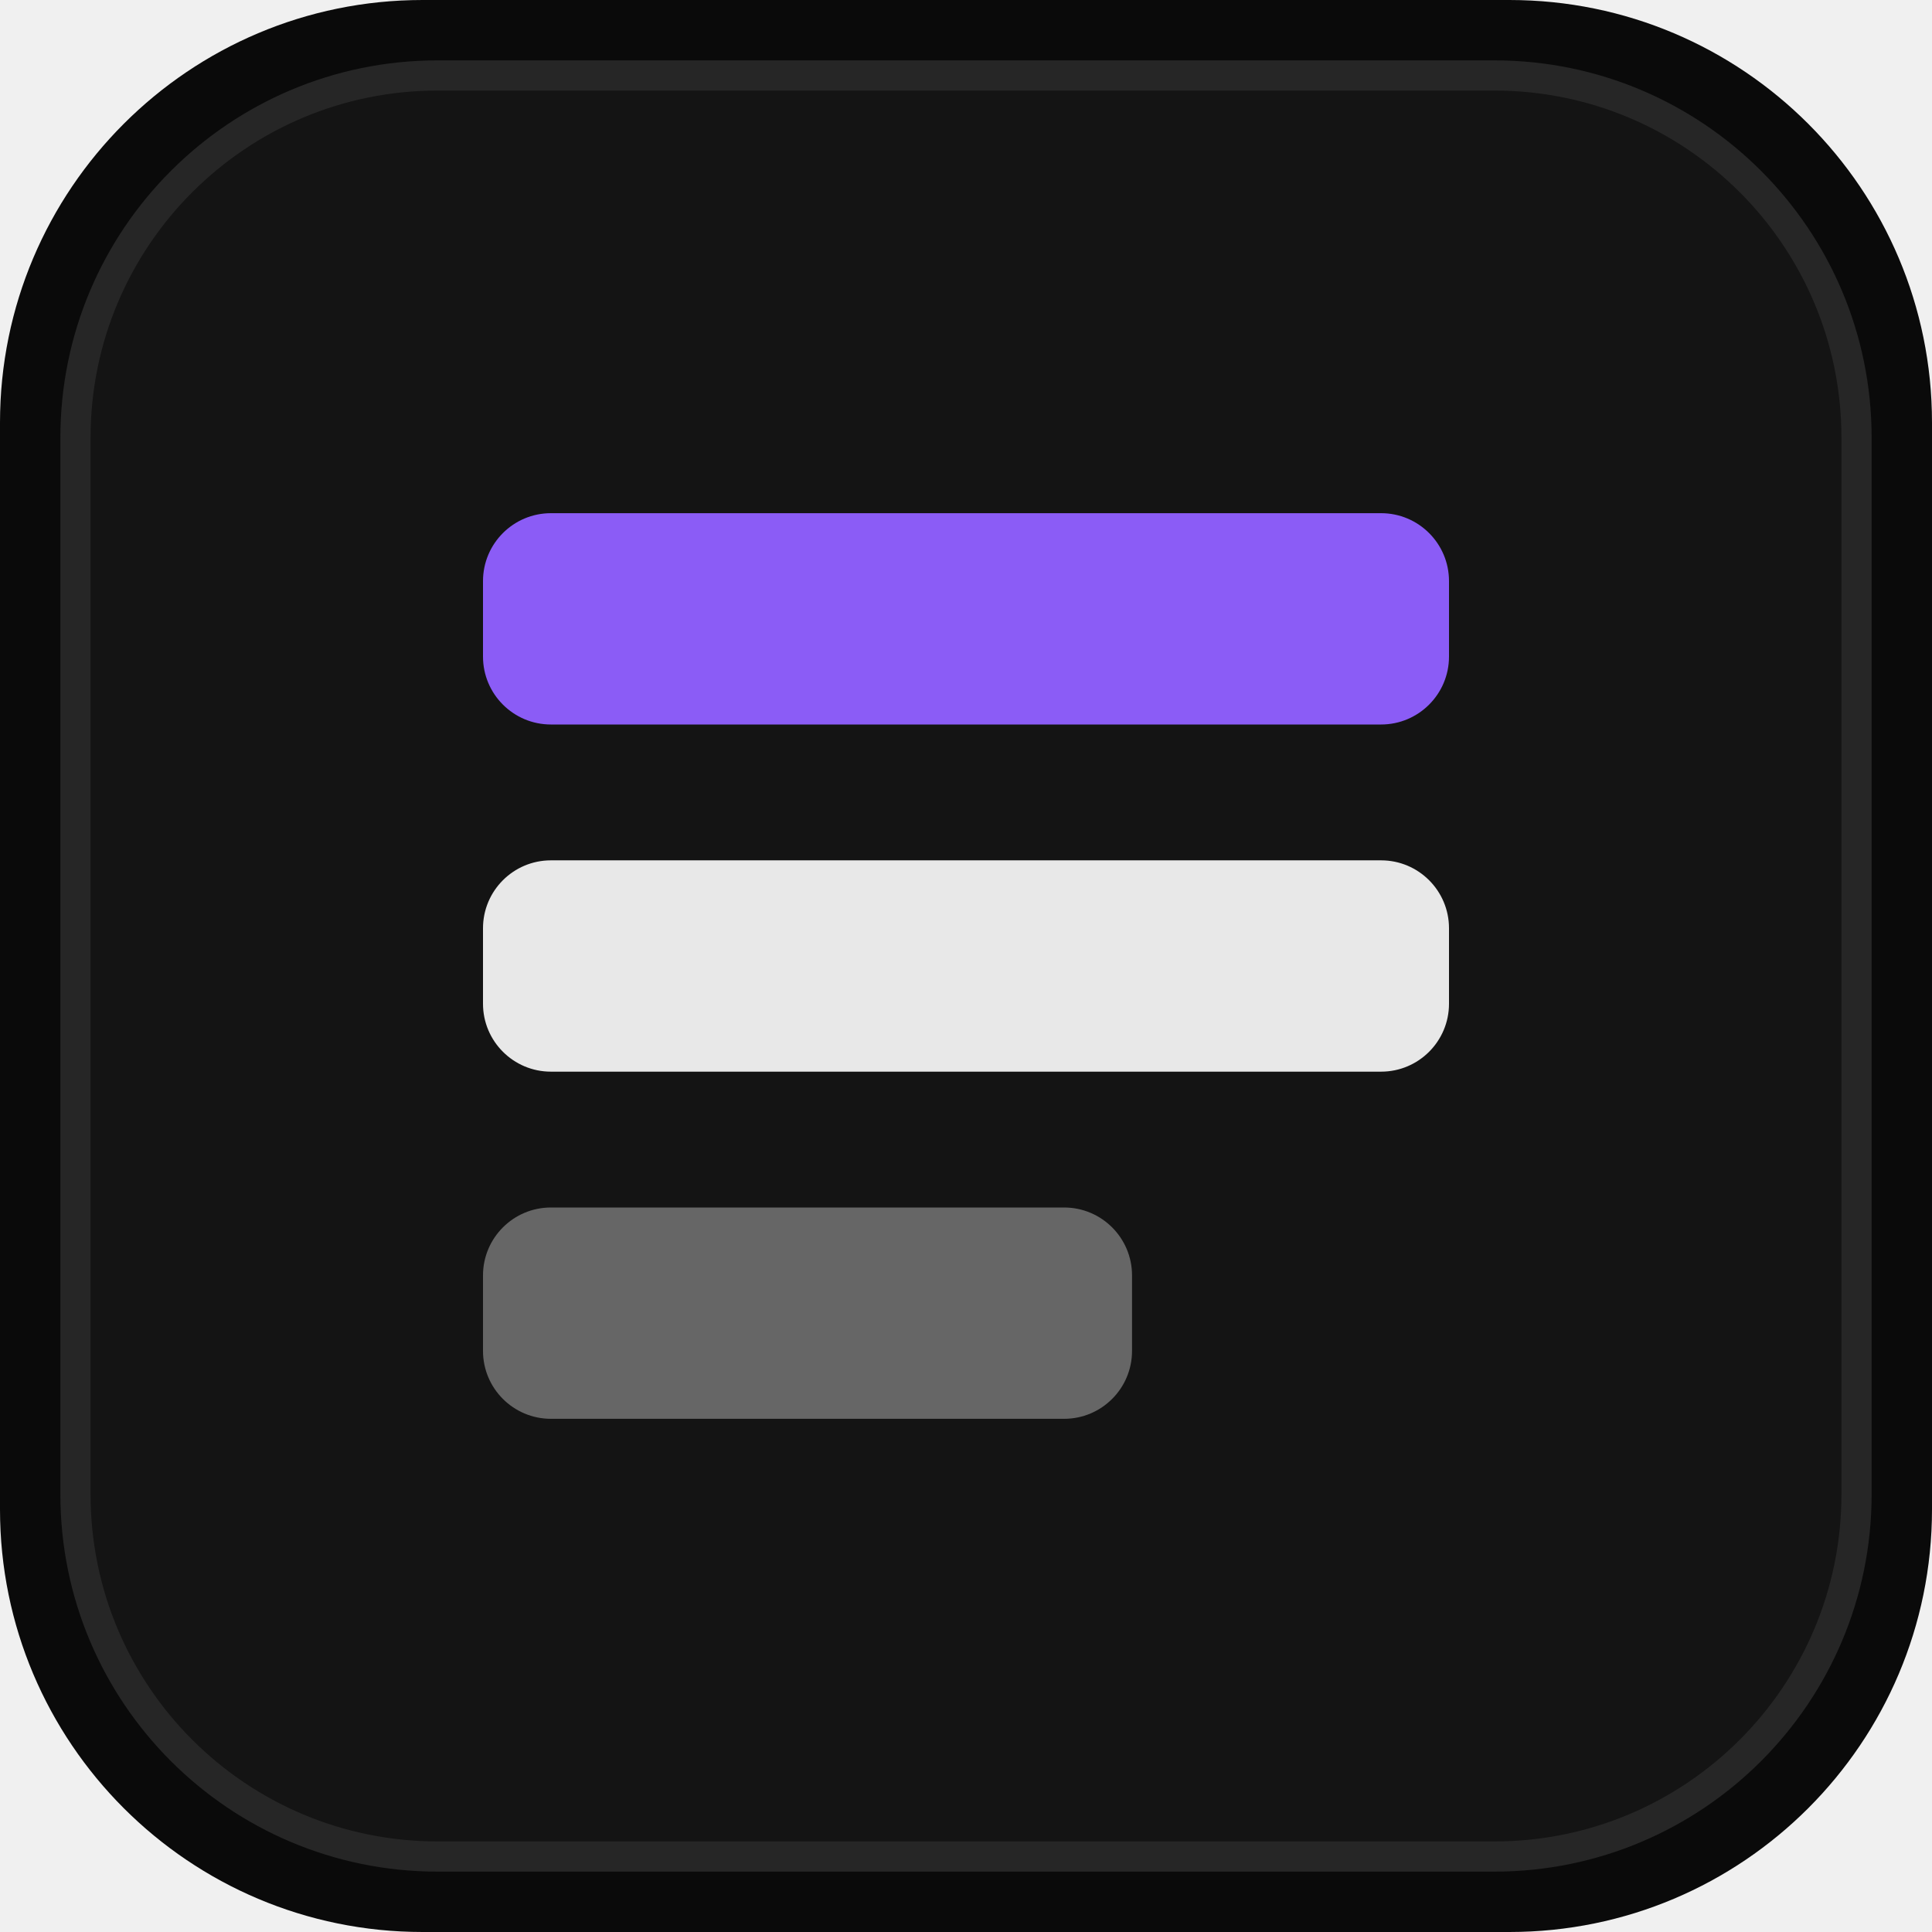
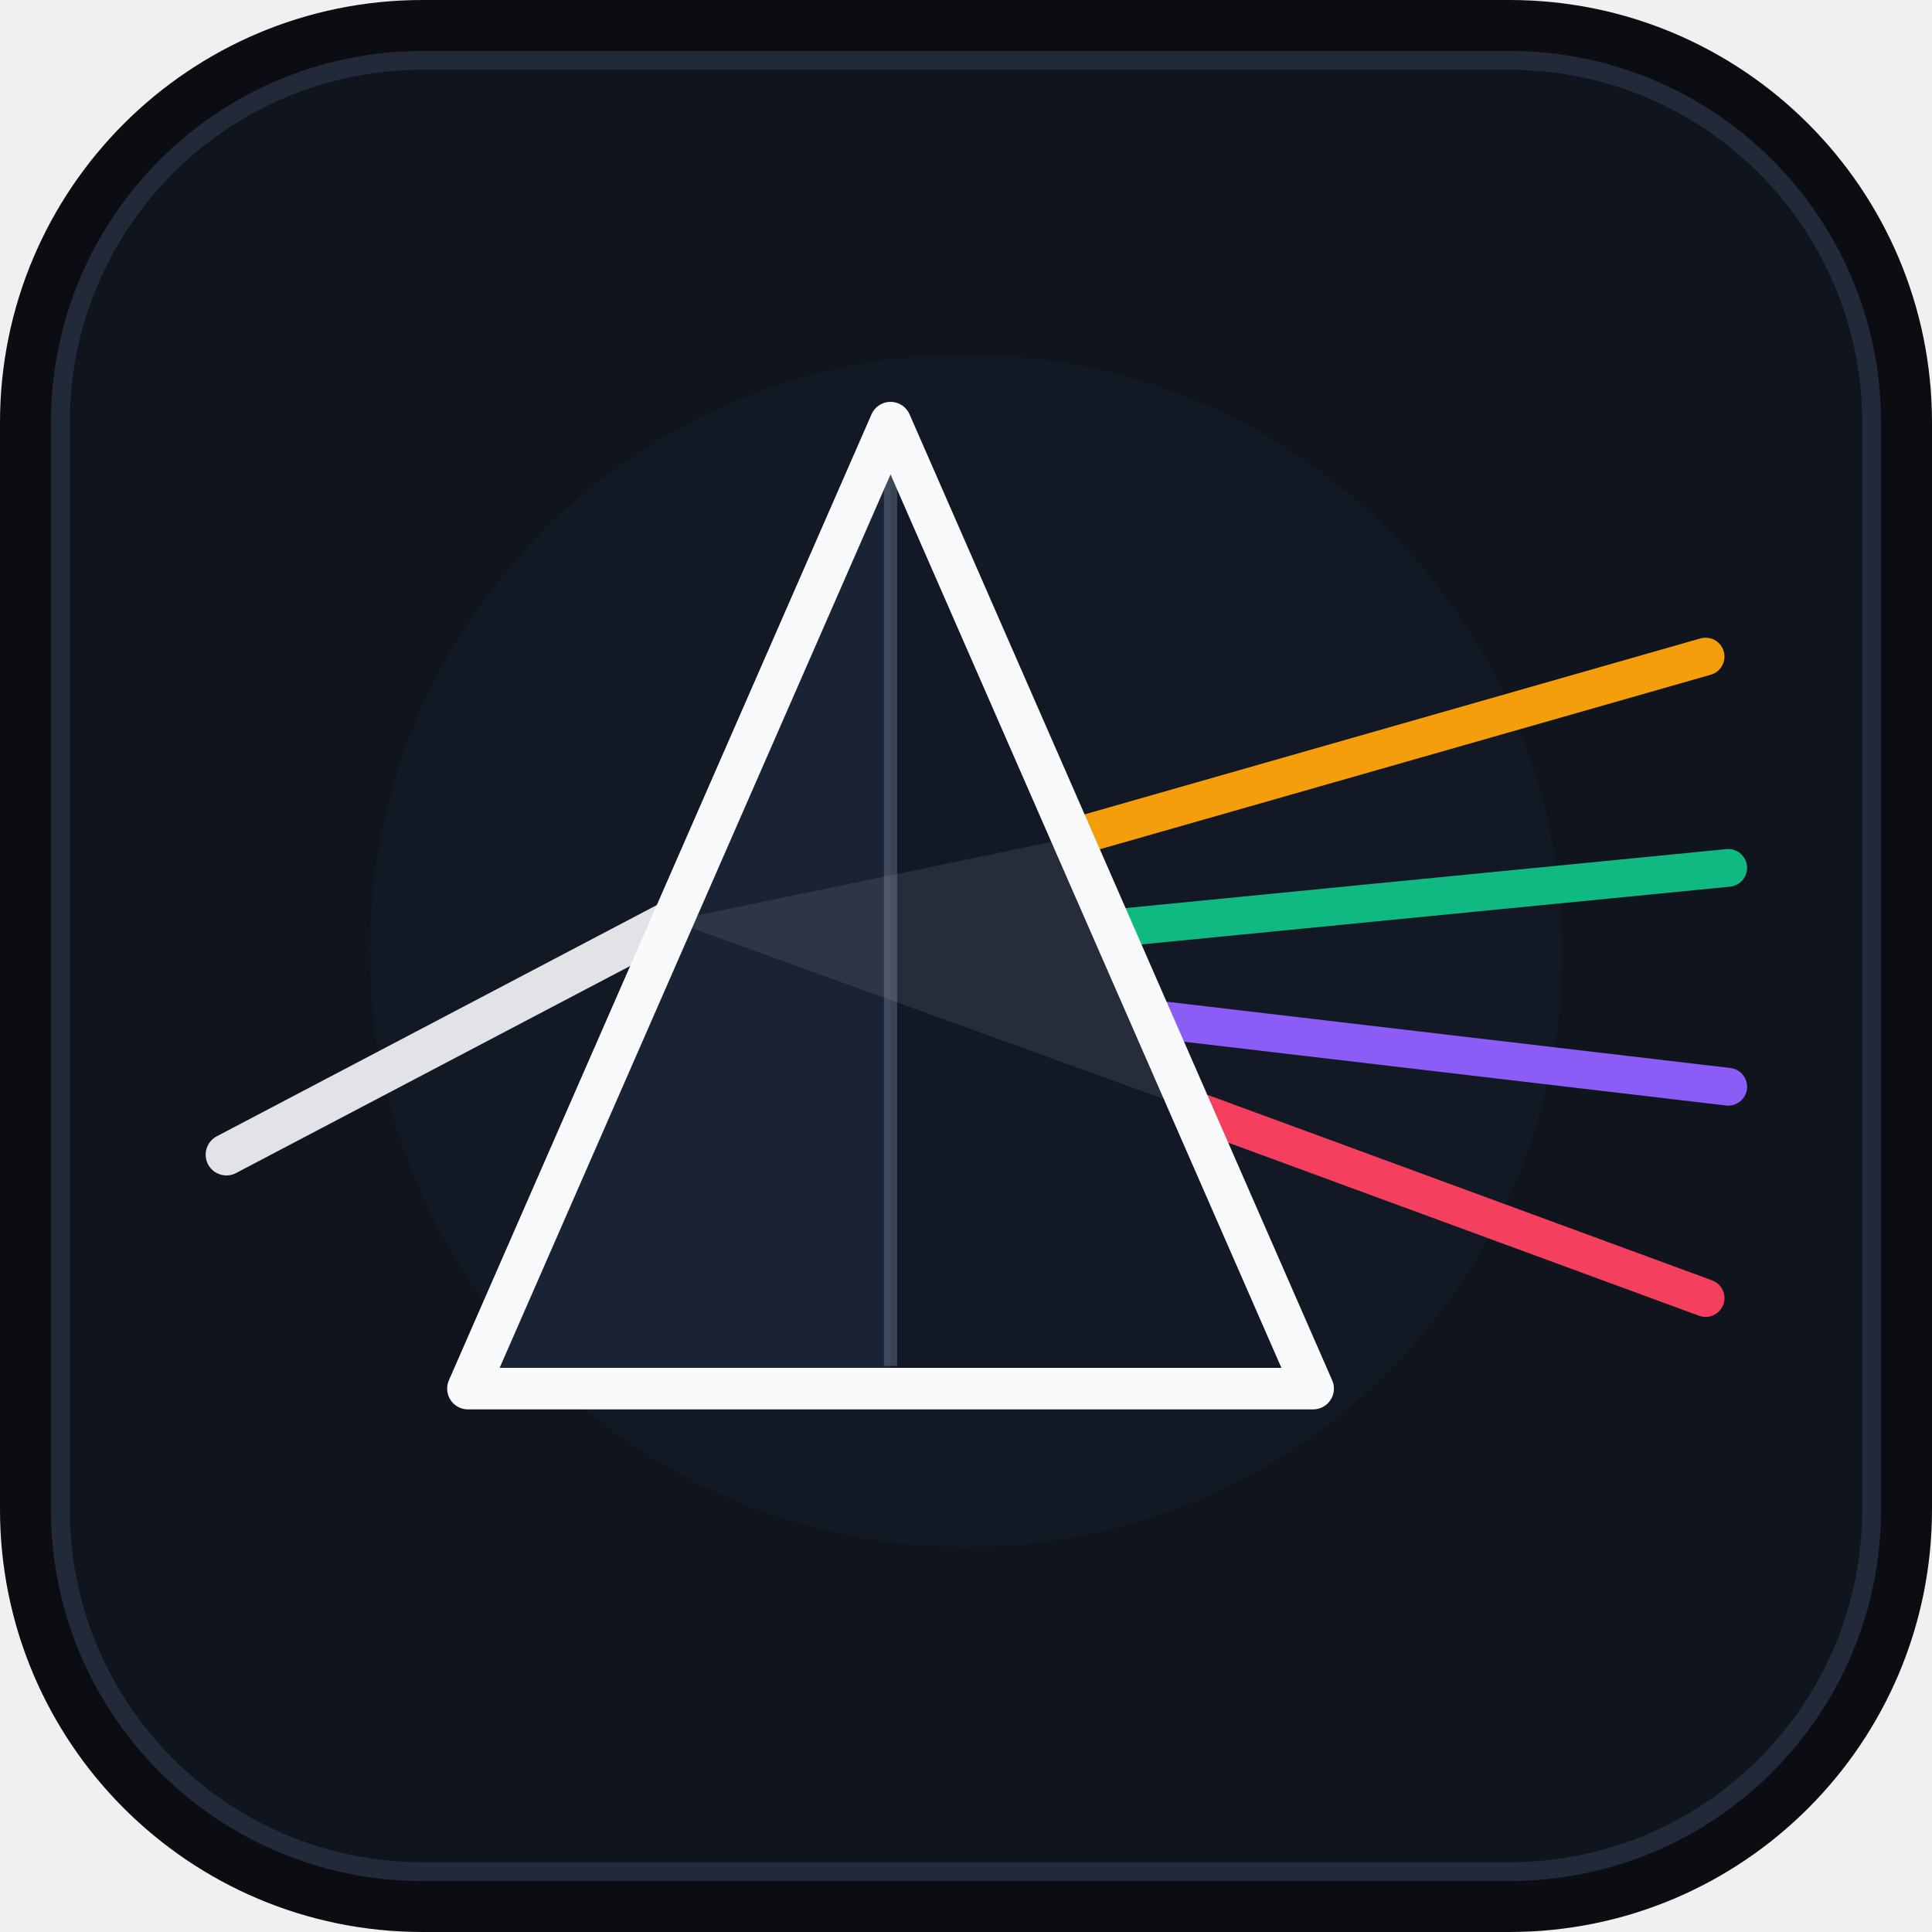
- <svg xmlns="http://www.w3.org/2000/svg" viewBox="0 0 512 512">
-   <rect width="512" height="512" rx="112" fill="#0A0A0A" />
-   <rect x="20" y="20" width="472" height="472" rx="96" fill="#141414" stroke="#262626" stroke-width="8" />
-   <rect x="128" y="136" width="256" height="56" rx="18" fill="#8B5CF6" />
-   <rect x="128" y="228" width="256" height="56" rx="18" fill="#FFFFFF" fill-opacity="0.9" />
-   <rect x="128" y="320" width="172" height="56" rx="18" fill="#FFFFFF" fill-opacity="0.35" />
+ <svg xmlns="http://www.w3.org/2000/svg" viewBox="0 0 512 512" fill="none">
+   <rect width="512" height="512" rx="112" fill="#0B0D12" />
+   <rect x="16" y="16" width="480" height="480" rx="96" fill="#10141D" stroke="#222939" stroke-width="5" />
+   <circle cx="256" cy="252" r="158" fill="#141A27" fill-opacity="0.72" />
+   <line x1="60" y1="306" x2="178" y2="244" stroke="#F8FAFC" stroke-opacity="0.9" stroke-width="11" stroke-linecap="round" />
+   <polygon points="236,112 124,368 236,368" fill="#1B2437" fill-opacity="0.94" />
+   <polygon points="236,112 236,368 348,368" fill="#131926" fill-opacity="0.98" />
+   <polygon points="178,244 284,222 316,294" fill="#F8FAFC" fill-opacity="0.09" />
+   <line x1="236" y1="118" x2="236" y2="362" stroke="#94A3B8" stroke-opacity="0.32" stroke-width="3.5" />
+   <line x1="284" y1="222" x2="452" y2="174" stroke="#F59E0B" stroke-width="10" stroke-linecap="round" />
+   <line x1="295" y1="246" x2="458" y2="230" stroke="#10B981" stroke-width="10" stroke-linecap="round" />
+   <line x1="305" y1="270" x2="458" y2="288" stroke="#8B5CF6" stroke-width="10" stroke-linecap="round" />
+   <line x1="316" y1="294" x2="452" y2="344" stroke="#F43F5E" stroke-width="10" stroke-linecap="round" />
+   <polygon points="236,112 124,368 348,368" fill="none" stroke="#F8FAFC" stroke-width="11" stroke-linejoin="round" />
</svg>
